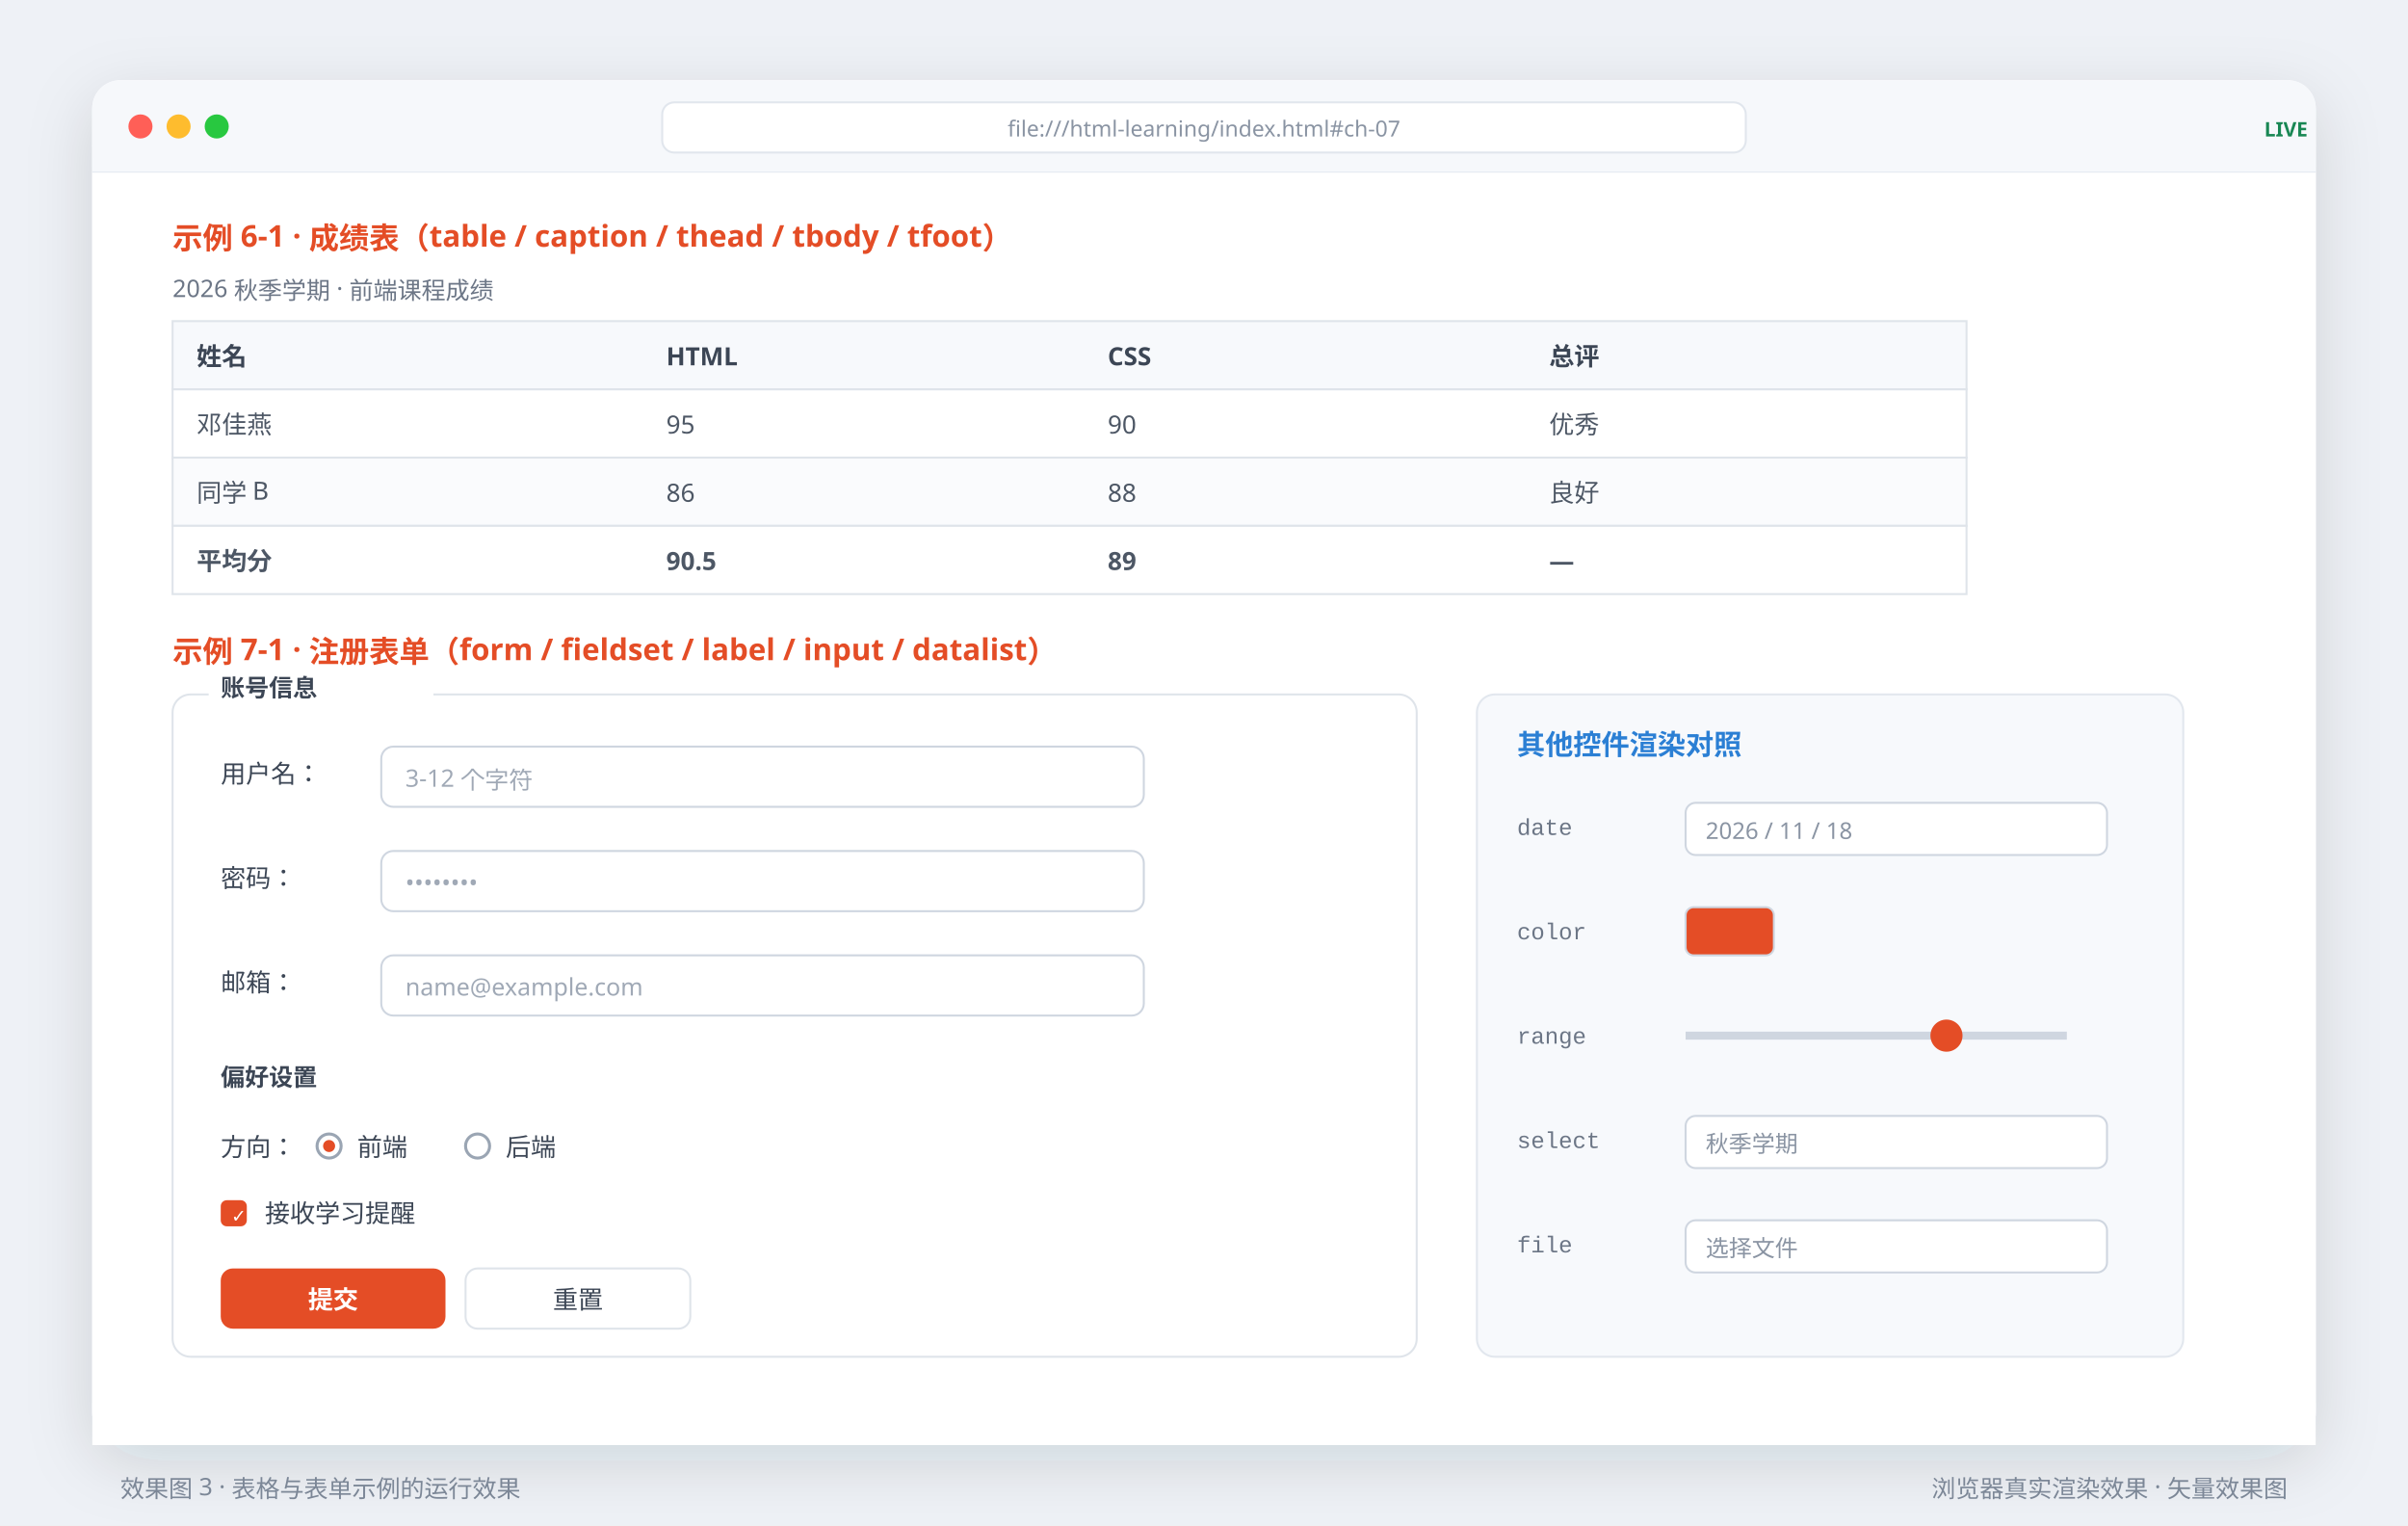
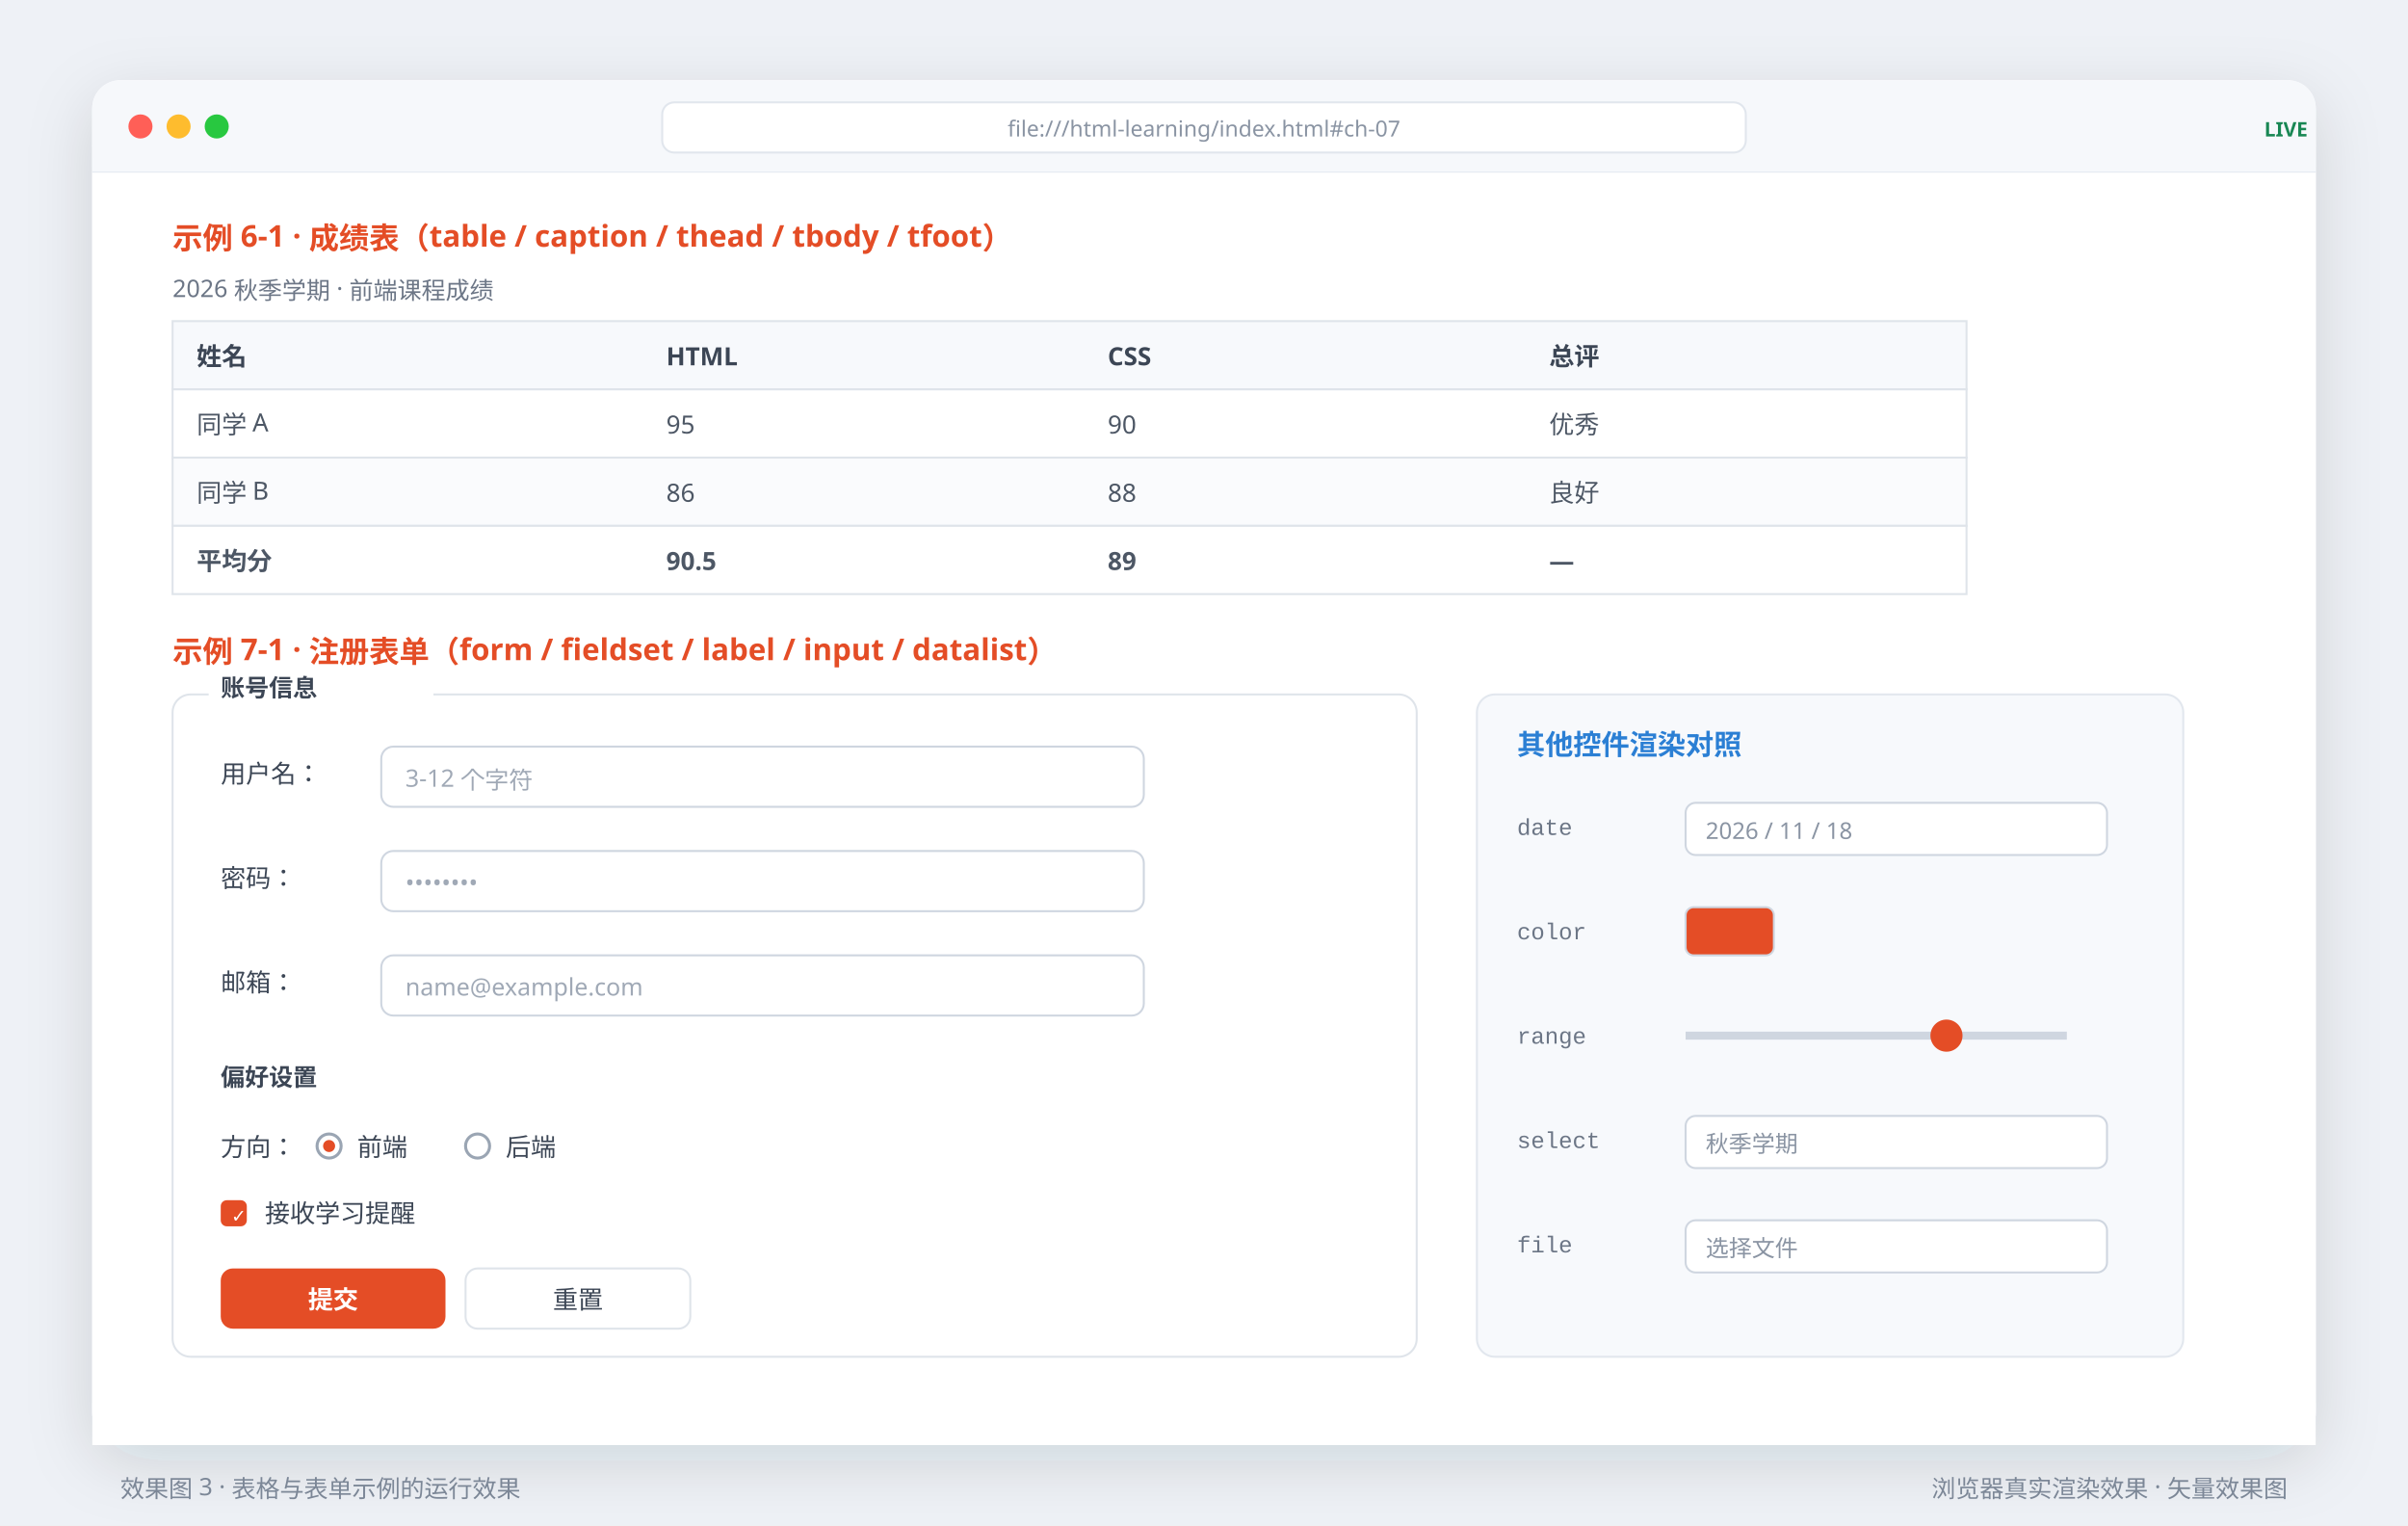
<svg xmlns="http://www.w3.org/2000/svg" width="1200" height="760" viewBox="0 0 1200 760">
  <defs>
    <clipPath id="clip">
      <rect x="46" y="86" width="1108" height="634" rx="0" />
    </clipPath>
  </defs>
  <rect x="0" y="0" width="1200" height="760" rx="0" fill="#eef1f6" stroke="none" stroke-width="1" />
  <defs>
    <filter id="sh" x="-20%" y="-20%" width="140%" height="150%">
      <feDropShadow dx="0" dy="10" stdDeviation="16" flood-color="#1e2532" flood-opacity="0.14" />
    </filter>
  </defs>
  <rect x="46" y="40" width="1108" height="678" rx="14" fill="#ffffff" stroke="none" stroke-width="1" filter="url(#sh)" />
  <rect x="46" y="40" width="1108" height="46" rx="14" fill="#f6f8fb" stroke="none" stroke-width="1" />
  <rect x="46" y="72" width="1108" height="14" rx="0" fill="#f6f8fb" stroke="none" stroke-width="1" />
  <line x1="46" y1="86" x2="1154" y2="86" stroke="#e4e9f0" stroke-width="1" />
  <circle cx="70" cy="63" r="6" fill="#ff5f57" />
  <circle cx="89" cy="63" r="6" fill="#febc2e" />
  <circle cx="108" cy="63" r="6" fill="#28c840" />
  <rect x="330" y="51" width="540" height="25" rx="6" fill="#ffffff" stroke="none" stroke-width="1" />
  <rect x="330" y="51" width="540" height="25" rx="6" fill="none" stroke="none" stroke-width="1" />
  <rect x="330" y="51" width="540" height="25" rx="6" fill="none" stroke="#e1e6ed" stroke-width="1" />
  <text x="600" y="68" font-family="Segoe UI, Microsoft YaHei, PingFang SC, sans-serif" font-size="11" fill="#8a94a3" font-weight="normal" text-anchor="middle">file:///html-learning/index.html#ch-07</text>
  <text x="1150" y="68" font-family="Segoe UI, Microsoft YaHei, PingFang SC, sans-serif" font-size="10" fill="#198754" font-weight="bold" text-anchor="end">LIVE</text>
  <text x="60" y="746" font-family="Segoe UI, Microsoft YaHei, PingFang SC, sans-serif" font-size="12" fill="#7c8797" font-weight="normal" text-anchor="start">效果图 3 · 表格与表单示例的运行效果</text>
  <text x="1140" y="746" font-family="Segoe UI, Microsoft YaHei, PingFang SC, sans-serif" font-size="12" fill="#7c8797" font-weight="normal" text-anchor="end">浏览器真实渲染效果 · 矢量效果图</text>
  <g clip-path="url(#clip)">
    <rect x="46" y="86" width="1108" height="634" rx="0" fill="#ffffff" stroke="none" stroke-width="1" />
    <text x="86" y="124" font-family="Segoe UI, Microsoft YaHei, PingFang SC, sans-serif" font-size="15" fill="#e44d26" font-weight="bold" text-anchor="start">示例 6-1 · 成绩表（table / caption / thead / tbody / tfoot）</text>
    <text x="86" y="148" font-family="Segoe UI, Microsoft YaHei, PingFang SC, sans-serif" font-size="12" fill="#6c7686" font-weight="normal" text-anchor="start">2026 秋季学期 · 前端课程成绩</text>
    <rect x="86" y="160" width="894" height="34" rx="0" fill="#f7f9fc" stroke="#dfe4ea" stroke-width="1" />
    <text x="98" y="182" font-family="Segoe UI, Microsoft YaHei, PingFang SC, sans-serif" font-size="12.5" fill="#3c4655" font-weight="bold" text-anchor="start">姓名</text>
    <text x="332" y="182" font-family="Segoe UI, Microsoft YaHei, PingFang SC, sans-serif" font-size="12.5" fill="#3c4655" font-weight="bold" text-anchor="start">HTML</text>
    <text x="552" y="182" font-family="Segoe UI, Microsoft YaHei, PingFang SC, sans-serif" font-size="12.5" fill="#3c4655" font-weight="bold" text-anchor="start">CSS</text>
    <text x="772" y="182" font-family="Segoe UI, Microsoft YaHei, PingFang SC, sans-serif" font-size="12.5" fill="#3c4655" font-weight="bold" text-anchor="start">总评</text>
    <rect x="86" y="194" width="894" height="34" rx="0" fill="#ffffff" stroke="#dfe4ea" stroke-width="1" />
-     <text x="98" y="216" font-family="Segoe UI, Microsoft YaHei, PingFang SC, sans-serif" font-size="12.5" fill="#4d5765" font-weight="normal" text-anchor="start">邓佳燕</text>
+     <text x="98" y="216" font-family="Segoe UI, Microsoft YaHei, PingFang SC, sans-serif" font-size="12.5" fill="#4d5765" font-weight="normal" text-anchor="start">同学 A</text>
    <text x="332" y="216" font-family="Segoe UI, Microsoft YaHei, PingFang SC, sans-serif" font-size="12.5" fill="#4d5765" font-weight="normal" text-anchor="start">95</text>
    <text x="552" y="216" font-family="Segoe UI, Microsoft YaHei, PingFang SC, sans-serif" font-size="12.5" fill="#4d5765" font-weight="normal" text-anchor="start">90</text>
    <text x="772" y="216" font-family="Segoe UI, Microsoft YaHei, PingFang SC, sans-serif" font-size="12.5" fill="#4d5765" font-weight="normal" text-anchor="start">优秀</text>
    <rect x="86" y="228" width="894" height="34" rx="0" fill="#fafbfd" stroke="#dfe4ea" stroke-width="1" />
    <text x="98" y="250" font-family="Segoe UI, Microsoft YaHei, PingFang SC, sans-serif" font-size="12.5" fill="#4d5765" font-weight="normal" text-anchor="start">同学 B</text>
    <text x="332" y="250" font-family="Segoe UI, Microsoft YaHei, PingFang SC, sans-serif" font-size="12.5" fill="#4d5765" font-weight="normal" text-anchor="start">86</text>
    <text x="552" y="250" font-family="Segoe UI, Microsoft YaHei, PingFang SC, sans-serif" font-size="12.5" fill="#4d5765" font-weight="normal" text-anchor="start">88</text>
    <text x="772" y="250" font-family="Segoe UI, Microsoft YaHei, PingFang SC, sans-serif" font-size="12.5" fill="#4d5765" font-weight="normal" text-anchor="start">良好</text>
    <rect x="86" y="262" width="894" height="34" rx="0" fill="#ffffff" stroke="#dfe4ea" stroke-width="1" />
    <text x="98" y="284" font-family="Segoe UI, Microsoft YaHei, PingFang SC, sans-serif" font-size="12.5" fill="#4d5765" font-weight="bold" text-anchor="start">平均分</text>
    <text x="332" y="284" font-family="Segoe UI, Microsoft YaHei, PingFang SC, sans-serif" font-size="12.5" fill="#4d5765" font-weight="bold" text-anchor="start">90.5</text>
    <text x="552" y="284" font-family="Segoe UI, Microsoft YaHei, PingFang SC, sans-serif" font-size="12.5" fill="#4d5765" font-weight="bold" text-anchor="start">89</text>
    <text x="772" y="284" font-family="Segoe UI, Microsoft YaHei, PingFang SC, sans-serif" font-size="12.5" fill="#4d5765" font-weight="bold" text-anchor="start">—</text>
    <text x="86" y="330" font-family="Segoe UI, Microsoft YaHei, PingFang SC, sans-serif" font-size="15" fill="#e44d26" font-weight="bold" text-anchor="start">示例 7-1 · 注册表单（form / fieldset / label / input / datalist）</text>
    <rect x="86" y="346" width="620" height="330" rx="9" fill="#ffffff" stroke="#dfe4ea" stroke-width="1" />
    <rect x="104" y="332" width="112" height="20" rx="0" fill="#ffffff" stroke="none" stroke-width="1" />
    <text x="110" y="347" font-family="Segoe UI, Microsoft YaHei, PingFang SC, sans-serif" font-size="12" fill="#3c4655" font-weight="bold" text-anchor="start">账号信息</text>
    <text x="110" y="390" font-family="Segoe UI, Microsoft YaHei, PingFang SC, sans-serif" font-size="12.5" fill="#3c4655" font-weight="normal" text-anchor="start">用户名：</text>
    <rect x="190" y="372" width="380" height="30" rx="6" fill="#ffffff" stroke="#cfd6e0" stroke-width="1" />
    <text x="202" y="392" font-family="Segoe UI, Microsoft YaHei, PingFang SC, sans-serif" font-size="12" fill="#a0a9b6" font-weight="normal" text-anchor="start">3-12 个字符</text>
    <text x="110" y="442" font-family="Segoe UI, Microsoft YaHei, PingFang SC, sans-serif" font-size="12.5" fill="#3c4655" font-weight="normal" text-anchor="start">密码：</text>
    <rect x="190" y="424" width="380" height="30" rx="6" fill="#ffffff" stroke="#cfd6e0" stroke-width="1" />
    <text x="202" y="444" font-family="Segoe UI, Microsoft YaHei, PingFang SC, sans-serif" font-size="12" fill="#a0a9b6" font-weight="normal" text-anchor="start">••••••••</text>
    <text x="110" y="494" font-family="Segoe UI, Microsoft YaHei, PingFang SC, sans-serif" font-size="12.5" fill="#3c4655" font-weight="normal" text-anchor="start">邮箱：</text>
    <rect x="190" y="476" width="380" height="30" rx="6" fill="#ffffff" stroke="#cfd6e0" stroke-width="1" />
    <text x="202" y="496" font-family="Segoe UI, Microsoft YaHei, PingFang SC, sans-serif" font-size="12" fill="#a0a9b6" font-weight="normal" text-anchor="start">name@example.com</text>
    <rect x="104" y="526" width="112" height="20" rx="0" fill="#ffffff" stroke="none" stroke-width="1" />
    <text x="110" y="541" font-family="Segoe UI, Microsoft YaHei, PingFang SC, sans-serif" font-size="12" fill="#3c4655" font-weight="bold" text-anchor="start">偏好设置</text>
    <text x="110" y="576" font-family="Segoe UI, Microsoft YaHei, PingFang SC, sans-serif" font-size="12.5" fill="#3c4655" font-weight="normal" text-anchor="start">方向：</text>
    <circle cx="164" cy="571" r="6" fill="#ffffff" />
    <circle cx="164" cy="571" r="6" fill="none" stroke="#9aa5b3" stroke-width="1.5" />
    <circle cx="164" cy="571" r="3" fill="#e44d26" />
    <text x="178" y="576" font-family="Segoe UI, Microsoft YaHei, PingFang SC, sans-serif" font-size="12.5" fill="#3c4655" font-weight="normal" text-anchor="start">前端</text>
    <circle cx="238" cy="571" r="6" fill="#ffffff" />
    <circle cx="238" cy="571" r="6" fill="none" stroke="#9aa5b3" stroke-width="1.5" />
    <text x="252" y="576" font-family="Segoe UI, Microsoft YaHei, PingFang SC, sans-serif" font-size="12.5" fill="#3c4655" font-weight="normal" text-anchor="start">后端</text>
    <rect x="110" y="598" width="13" height="13" rx="3" fill="#e44d26" stroke="none" stroke-width="1" />
    <text x="119" y="609" font-family="Segoe UI, Microsoft YaHei, PingFang SC, sans-serif" font-size="9" fill="#ffffff" font-weight="bold" text-anchor="middle">✓</text>
    <text x="132" y="609" font-family="Segoe UI, Microsoft YaHei, PingFang SC, sans-serif" font-size="12.5" fill="#3c4655" font-weight="normal" text-anchor="start">接收学习提醒</text>
    <rect x="110" y="632" width="112" height="30" rx="6" fill="#e44d26" stroke="none" stroke-width="1" />
    <text x="166" y="652" font-family="Segoe UI, Microsoft YaHei, PingFang SC, sans-serif" font-size="12.5" fill="#ffffff" font-weight="bold" text-anchor="middle">提交</text>
    <rect x="232" y="632" width="112" height="30" rx="6" fill="#ffffff" stroke="#dfe4ea" stroke-width="1" />
    <text x="288" y="652" font-family="Segoe UI, Microsoft YaHei, PingFang SC, sans-serif" font-size="12.5" fill="#3c4655" font-weight="normal" text-anchor="middle">重置</text>
    <rect x="736" y="346" width="352" height="330" rx="9" fill="#f7f9fc" stroke="#e2e7ee" stroke-width="1" />
    <text x="756" y="376" font-family="Segoe UI, Microsoft YaHei, PingFang SC, sans-serif" font-size="14" fill="#2b7fd4" font-weight="bold" text-anchor="start">其他控件渲染对照</text>
    <text x="756" y="416" font-family="Consolas, Courier New, monospace" font-size="11.5" fill="#6c7686" font-weight="normal" text-anchor="start">date</text>
    <rect x="840" y="400" width="210" height="26" rx="5" fill="#ffffff" stroke="#cfd6e0" stroke-width="1" />
    <text x="850" y="418" font-family="Segoe UI, Microsoft YaHei, PingFang SC, sans-serif" font-size="11.5" fill="#8a94a3" font-weight="normal" text-anchor="start">2026 / 11 / 18</text>
    <text x="756" y="468" font-family="Consolas, Courier New, monospace" font-size="11.5" fill="#6c7686" font-weight="normal" text-anchor="start">color</text>
    <rect x="840" y="452" width="44" height="24" rx="4" fill="#e44d26" stroke="#cfd6e0" stroke-width="1" />
    <text x="756" y="520" font-family="Consolas, Courier New, monospace" font-size="11.5" fill="#6c7686" font-weight="normal" text-anchor="start">range</text>
    <line x1="840" y1="516" x2="1030" y2="516" stroke="#cfd6e0" stroke-width="4" />
    <circle cx="970" cy="516" r="8" fill="#e44d26" />
    <text x="756" y="572" font-family="Consolas, Courier New, monospace" font-size="11.5" fill="#6c7686" font-weight="normal" text-anchor="start">select</text>
    <rect x="840" y="556" width="210" height="26" rx="5" fill="#ffffff" stroke="#cfd6e0" stroke-width="1" />
    <text x="850" y="574" font-family="Segoe UI, Microsoft YaHei, PingFang SC, sans-serif" font-size="11.5" fill="#8a94a3" font-weight="normal" text-anchor="start">秋季学期</text>
    <text x="756" y="624" font-family="Consolas, Courier New, monospace" font-size="11.5" fill="#6c7686" font-weight="normal" text-anchor="start">file</text>
    <rect x="840" y="608" width="210" height="26" rx="5" fill="#ffffff" stroke="#cfd6e0" stroke-width="1" />
    <text x="850" y="626" font-family="Segoe UI, Microsoft YaHei, PingFang SC, sans-serif" font-size="11.5" fill="#8a94a3" font-weight="normal" text-anchor="start">选择文件</text>
  </g>
</svg>
